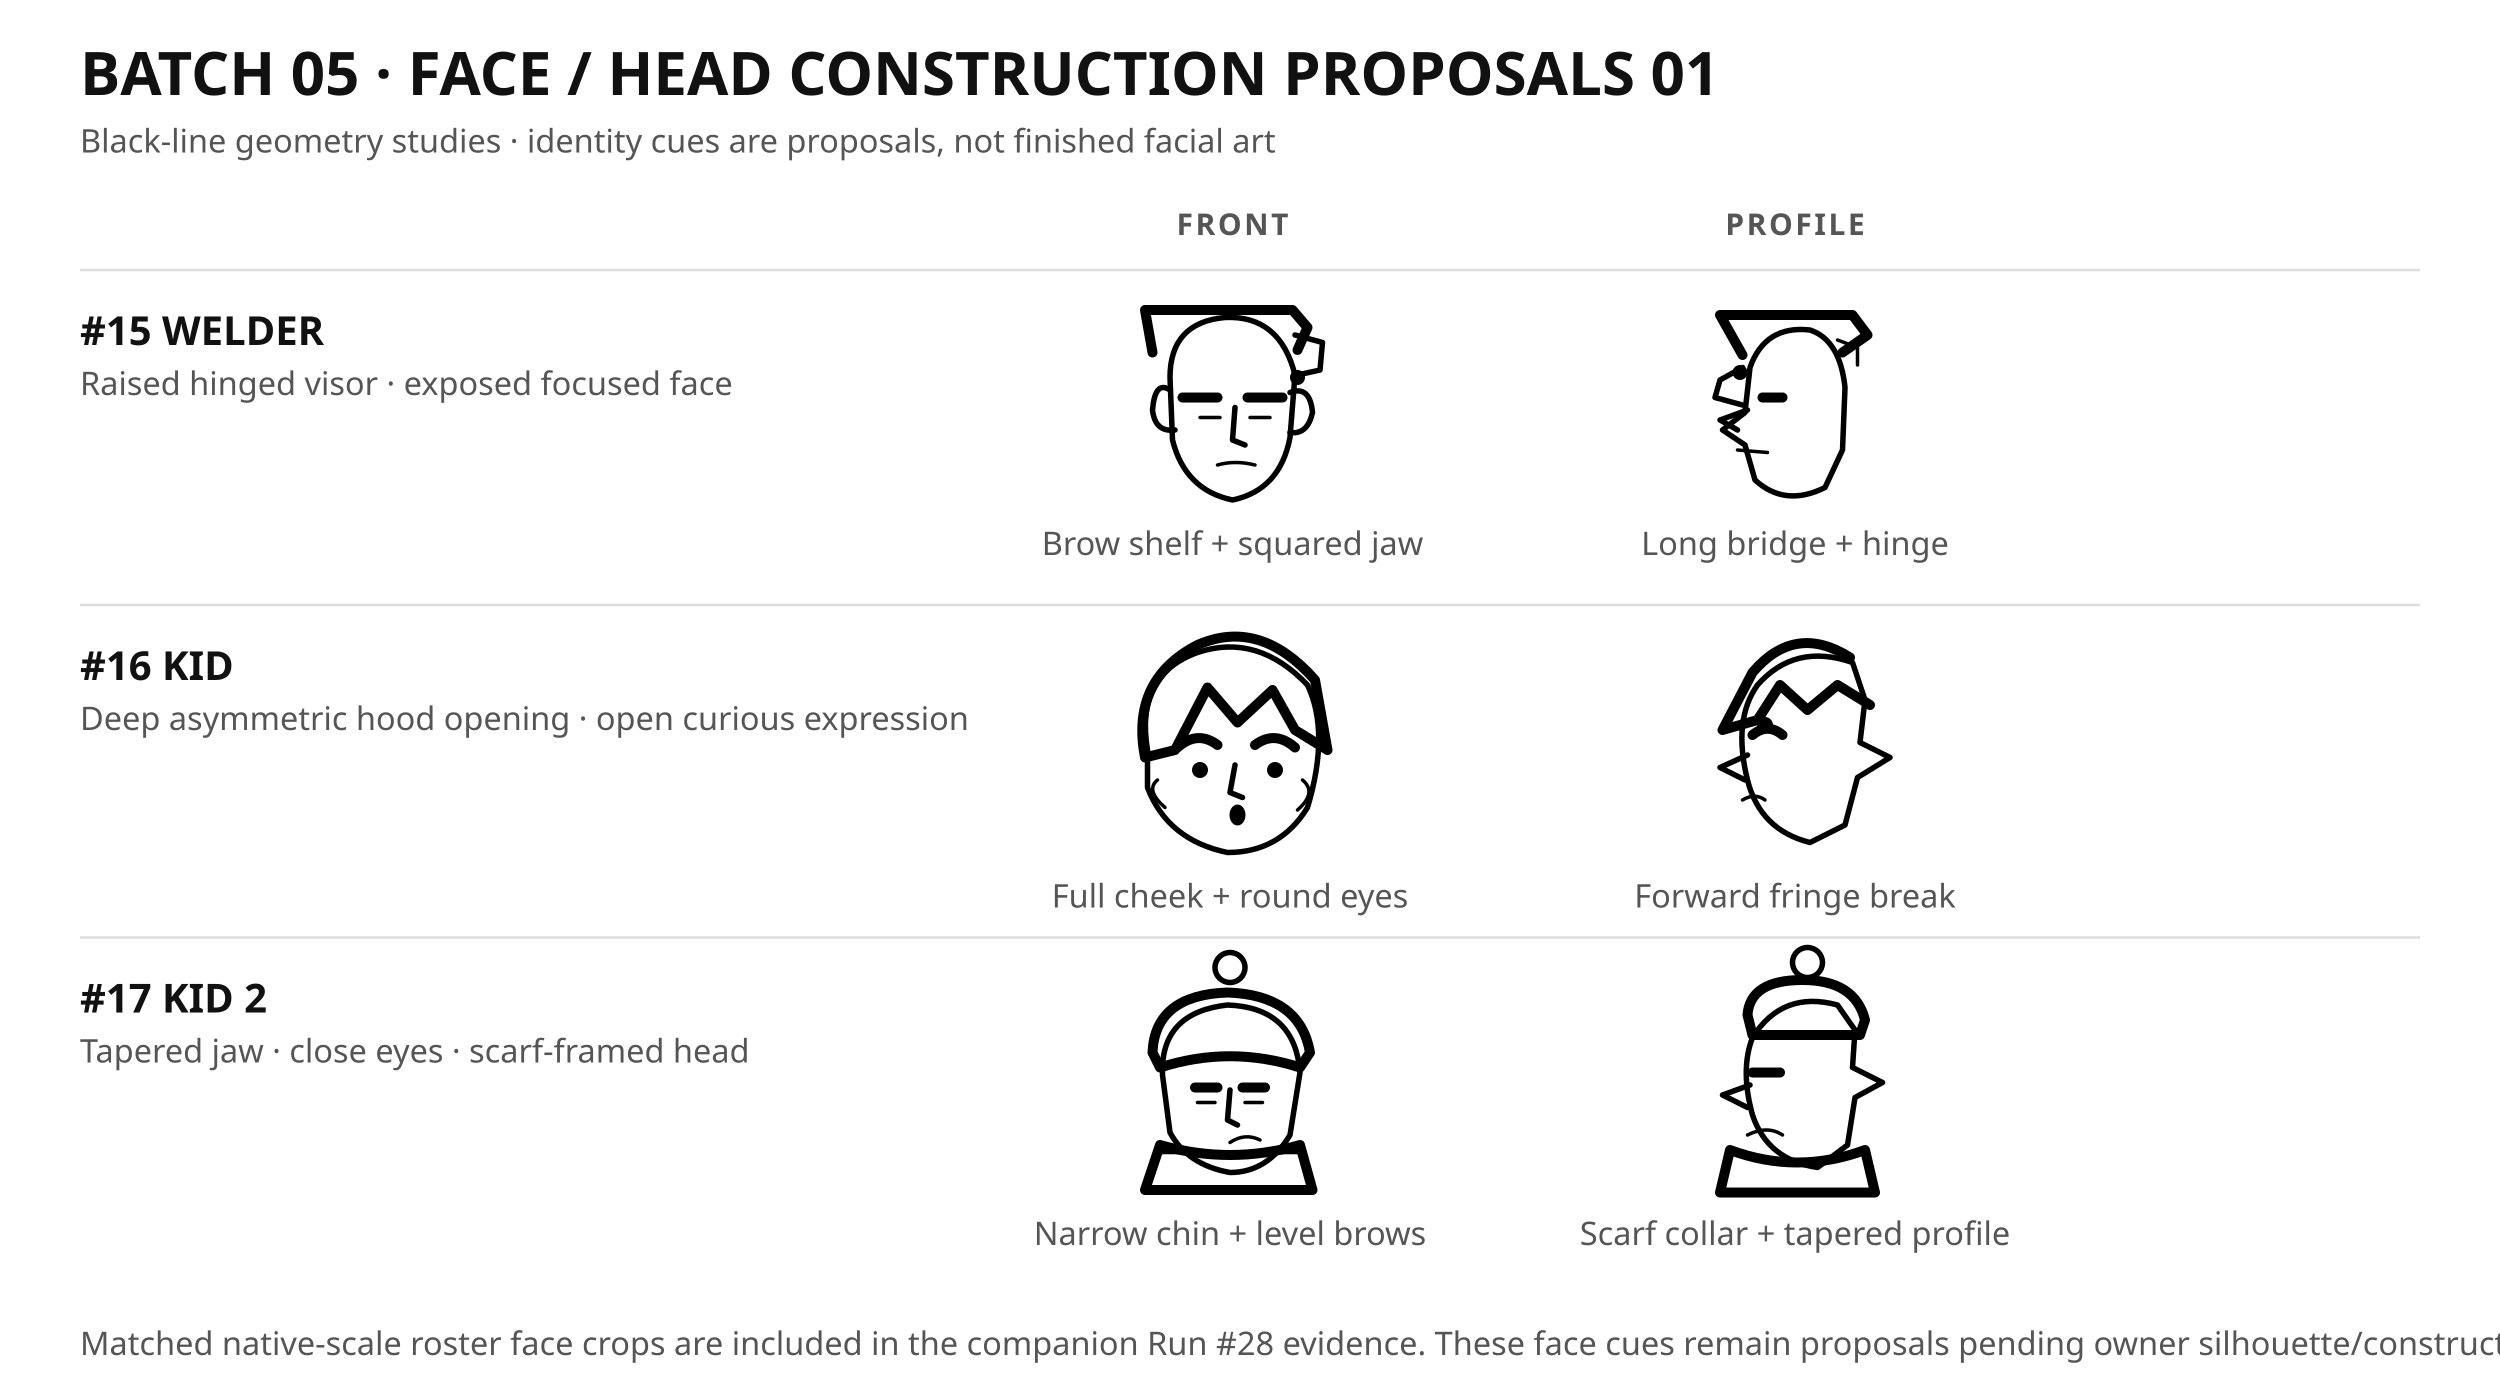
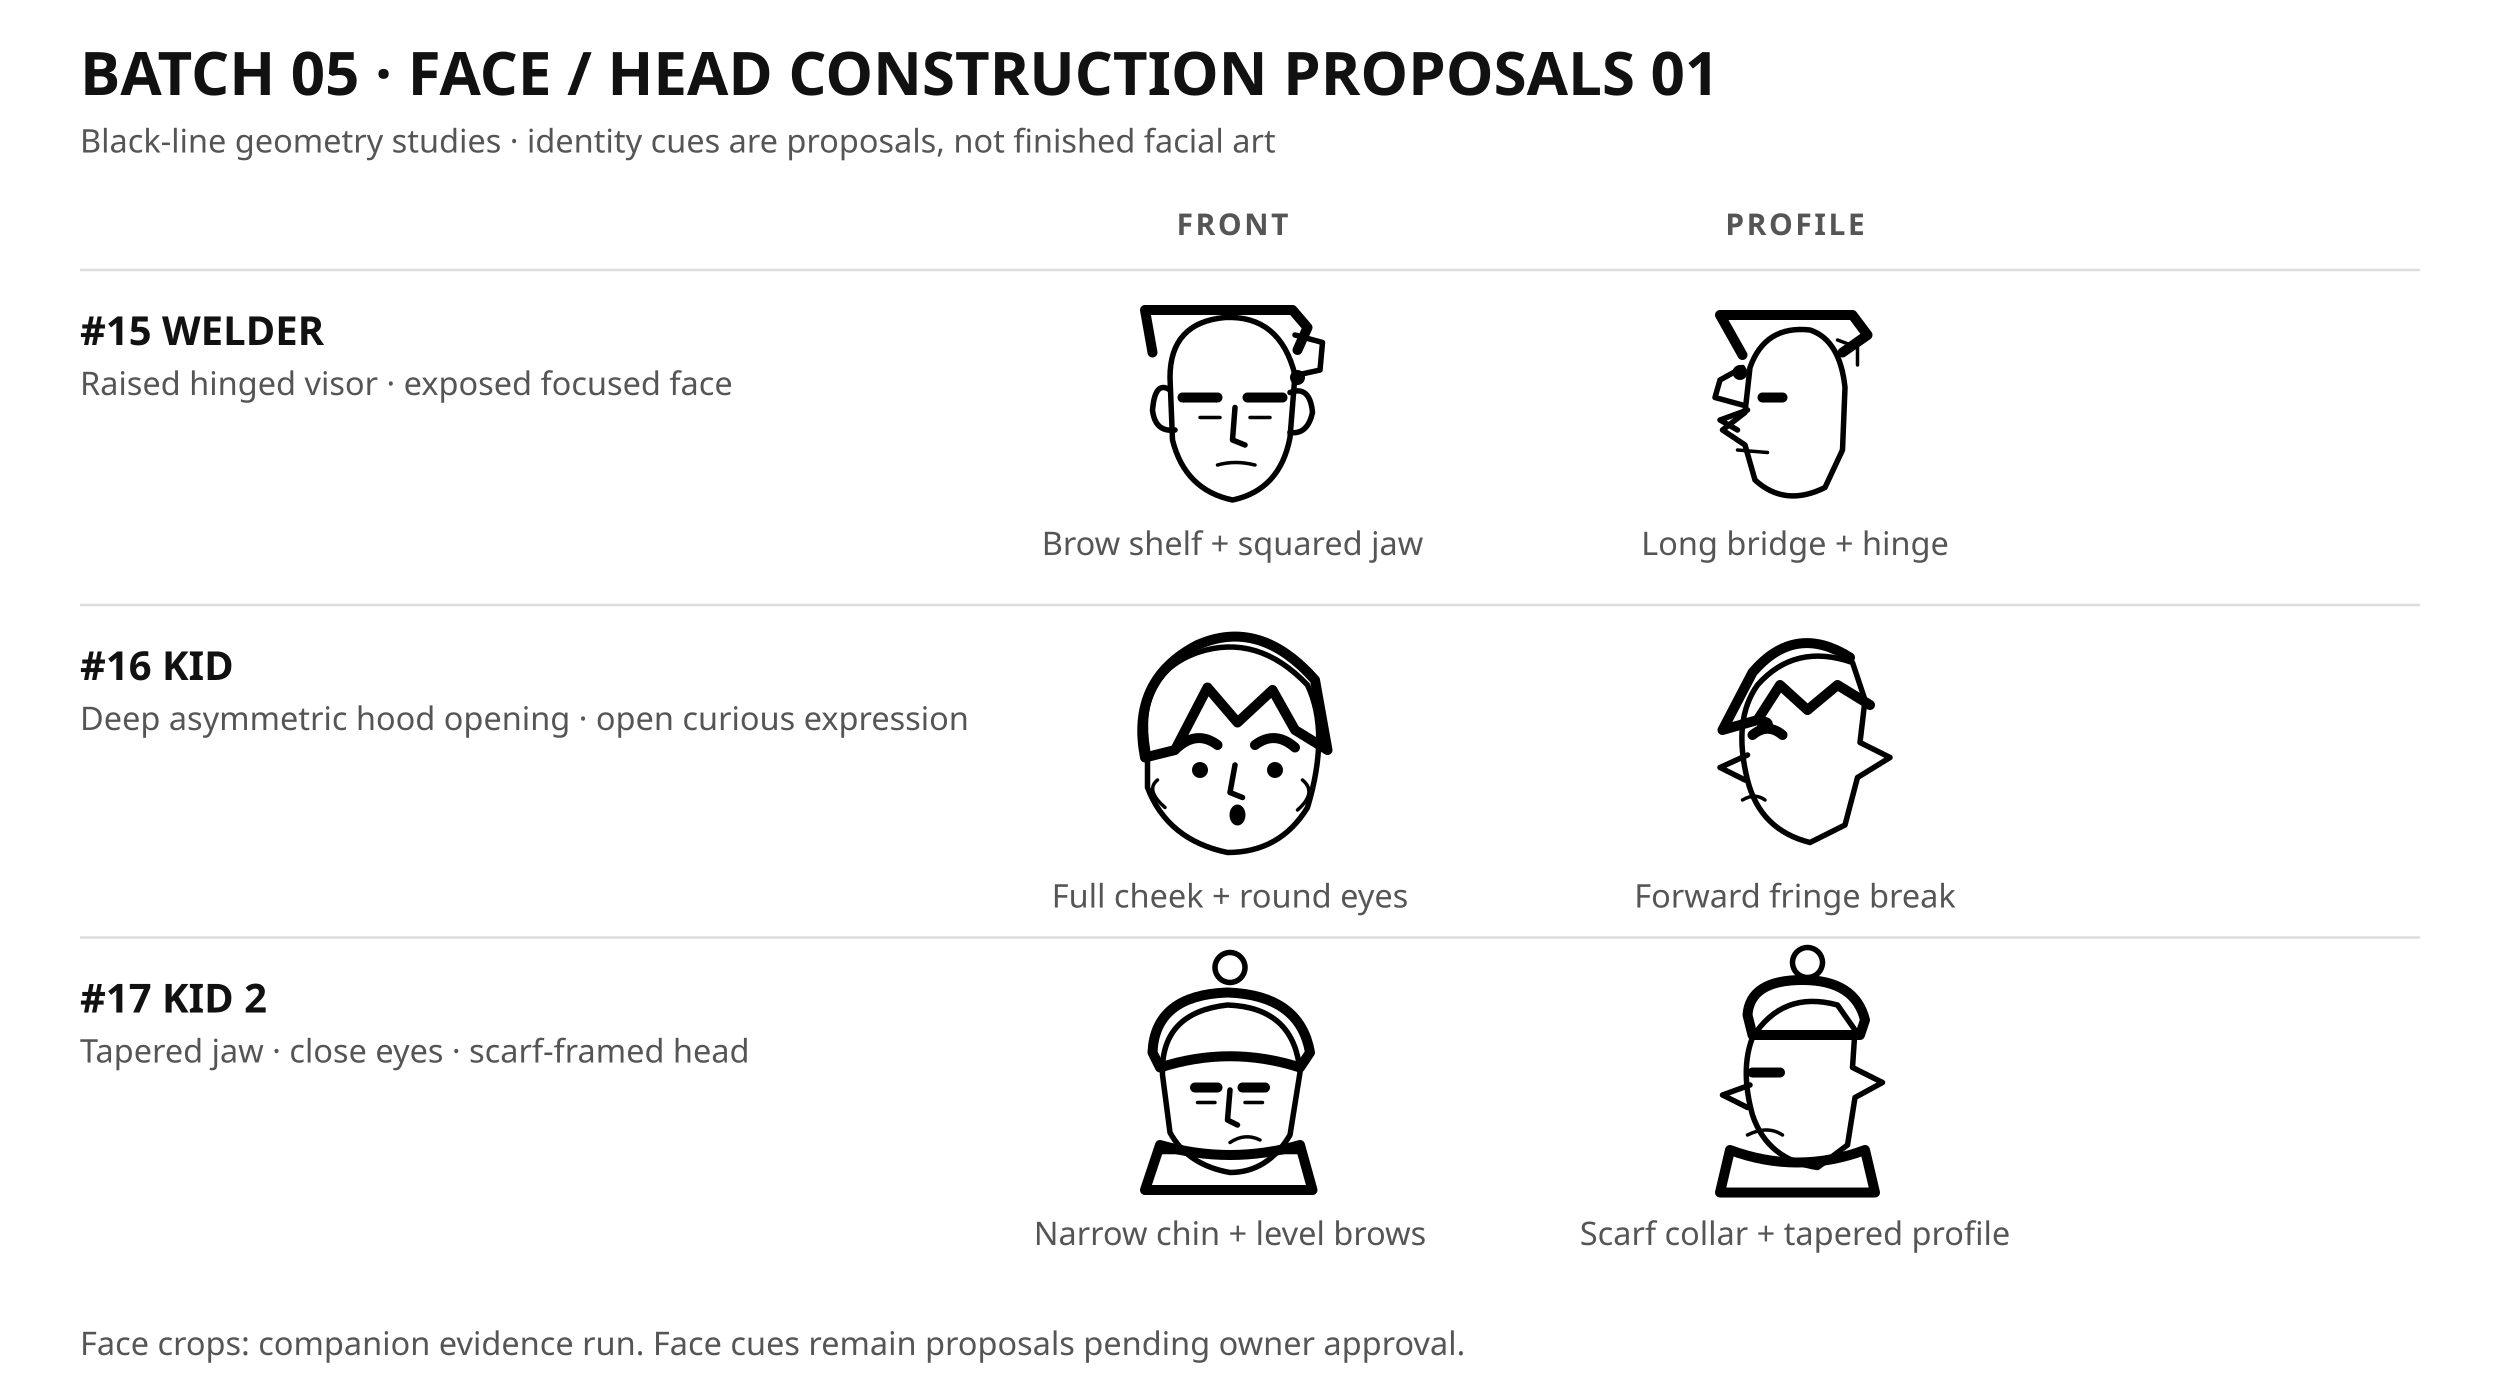
<svg xmlns="http://www.w3.org/2000/svg" width="1000" height="560" viewBox="0 0 1000 560" role="img" aria-labelledby="title desc">
  <rect width="1000" height="560" fill="#fff" />
  <style>
 .h{font:700 24px system-ui,sans-serif;fill:#111}.s{font:13px system-ui,sans-serif;fill:#555}
 .n{font:700 16px system-ui,sans-serif;fill:#111}.d{font:600 12px system-ui,sans-serif;fill:#555;letter-spacing:1px}
 .ink{fill:none;stroke:#000;stroke-width:2.2;stroke-linecap:round;stroke-linejoin:round}
 .heavy{fill:none;stroke:#000;stroke-width:4;stroke-linecap:round;stroke-linejoin:round}
 .solid{fill:#000;stroke:none}
 .fine{fill:none;stroke:#000;stroke-width:1.4;stroke-linecap:round;stroke-linejoin:round}
 .rule{stroke:#ddd;stroke-width:1}
</style>
  <text x="32" y="38" class="h">BATCH 05 · FACE / HEAD CONSTRUCTION PROPOSALS 01</text>
  <text x="32" y="61" class="s">Black-line geometry studies · identity cues are proposals, not finished facial art</text>
  <g class="d" text-anchor="middle">
    <text x="493" y="94">FRONT</text>
    <text x="718" y="94">PROFILE</text>
  </g>
  <line x1="32" y1="108" x2="968" y2="108" class="rule" />
  <text x="32" y="138" class="n">#15 WELDER</text>
  <text x="32" y="158" class="s">Raised hinged visor · exposed focused face</text>
  <g transform="translate(440 112)">
    <g class="ink">
      <path d="M28 39 Q28 17 50 15 Q72 14 78 38 L76 63 Q72 84 53 88 Q34 84 29 64 Z" />
      <path d="M28 44 Q22 40 21 52 Q22 61 30 60 M76 45 Q84 42 85 53 Q83 62 76 61" />
      <path d="M33 47 L47 47 M59 47 L73 47" class="heavy" />
      <path d="M40 55 L48 55 M60 55 L68 55" class="fine" />
      <path d="M54 51 L53 64 L58 66" />
      <path d="M47 74 Q54 72 62 74" class="fine" />
      <path d="M21 29 L18 12 L77 12 L83 19 L79 28" class="heavy" />
      <path d="M78 22 L89 25 L88 36 L79 38" class="ink" />
      <circle cx="79" cy="39" r="3" class="solid" />
    </g>
    <text x="53" y="110" class="s" text-anchor="middle">Brow shelf + squared jaw</text>
  </g>
  <g transform="translate(670 112)">
    <g class="ink">
      <path d="M54 20 Q36 18 30 35 L28 53 L19 60 L28 66 L32 80 Q44 91 60 83 L67 68 L68 43 Q66 24 54 20 Z" />
      <path d="M27 30 L18 14 L71 14 L77 22 L67 29" class="heavy" />
      <path d="M27 35 L18 40 L16 47 L27 50" class="ink" />
      <path d="M35 47 L43 47" class="heavy" />
      <path d="M29 52 L18 56 L25 60" />
      <path d="M25 68 L37 69" class="fine" />
      <circle cx="26" cy="37" r="3" class="solid" />
      <path d="M65 24 L73 27 L73 34" class="fine" />
    </g>
    <text x="48" y="110" class="s" text-anchor="middle">Long bridge + hinge</text>
  </g>
  <line x1="32" y1="242" x2="968" y2="242" class="rule" />
  <text x="32" y="272" class="n">#16 KID</text>
  <text x="32" y="292" class="s">Deep asymmetric hood opening · open curious expression</text>
  <g transform="translate(440 245)">
    <g class="ink">
      <path d="M19 55 Q14 25 39 16 Q63 8 83 29 Q92 48 83 78 Q72 96 51 96 Q27 91 19 70 Z" />
      <path d="M18 58 Q12 27 39 13 Q64 2 86 27 L91 55 L78 47 L69 31 L55 44 L43 30 L30 55 Z" class="heavy" />
      <path d="M31 54 Q39 47 47 53 M62 53 Q70 47 78 54" class="heavy" />
      <circle cx="40" cy="63" r="3.2" class="solid" />
      <circle cx="70" cy="63" r="3.2" class="solid" />
      <path d="M54 61 L52 72 L57 74" />
      <ellipse cx="55" cy="81" rx="3.2" ry="4.2" class="solid" />
      <path d="M23 67 Q18 71 26 78 M81 67 Q87 72 79 79" class="fine" />
    </g>
    <text x="52" y="118" class="s" text-anchor="middle">Full cheek + round eyes</text>
  </g>
  <g transform="translate(670 245)">
    <g class="ink">
      <path d="M71 20 Q48 12 33 29 Q23 43 29 67 Q34 87 54 92 L68 85 L73 66 L86 58 L74 52 L76 35 Z" />
      <path d="M70 18 Q48 4 31 24 L19 47 L33 43 L42 29 L53 39 L65 29 L78 37" class="heavy" />
      <path d="M31 49 Q37 44 43 49" class="heavy" />
      <path d="M29 57 L18 62 L28 67" />
      <path d="M27 75 Q32 72 36 75" class="fine" />
      <circle cx="36" cy="45" r="3.2" class="solid" />
    </g>
    <text x="48" y="118" class="s" text-anchor="middle">Forward fringe break</text>
  </g>
  <line x1="32" y1="375" x2="968" y2="375" class="rule" />
  <text x="32" y="405" class="n">#17 KID 2</text>
  <text x="32" y="425" class="s">Tapered jaw · close eyes · scarf-framed head</text>
  <g transform="translate(440 378)">
    <g class="ink">
      <path d="M25 52 Q24 27 51 24 Q78 25 80 51 L76 76 Q67 91 52 91 Q35 88 28 75 Z" />
      <path d="M21 43 Q22 20 51 19 Q80 20 84 43 L80 49 Q52 40 24 49 Z" class="heavy" />
      <circle cx="52" cy="9" r="6" class="ink" />
      <path d="M38 57 L47 57 M57 57 L66 57" class="heavy" />
      <path d="M39 63 L46 63 M58 63 L65 63" class="fine" />
      <path d="M52 58 L51 70 L55 72" />
      <path d="M52 79 Q58 75 64 78" class="fine" />
      <path d="M24 80 Q52 88 80 80 L85 98 L18 98 Z" class="heavy" />
      <path d="M24 83 L80 83" class="fine" />
    </g>
    <text x="52" y="120" class="s" text-anchor="middle">Narrow chin + level brows</text>
  </g>
  <g transform="translate(670 378)">
    <g class="ink">
      <path d="M65 24 Q43 18 31 37 Q26 50 31 68 Q37 86 57 89 L69 80 L72 61 L83 55 L71 49 L72 34 Z" />
      <path d="M29 28 Q30 14 51 14 Q72 14 76 30 L74 36 L31 36 Z" class="heavy" />
      <circle cx="53" cy="7" r="6" class="ink" />
      <path d="M31 51 L42 51" class="heavy" />
      <path d="M30 56 L19 60 L29 65" />
      <path d="M29 76 Q37 72 43 76" class="fine" />
      <path d="M22 82 Q49 92 76 82 L80 99 L18 99 Z" class="heavy" />
    </g>
    <text x="48" y="120" class="s" text-anchor="middle">Scarf collar + tapered profile</text>
  </g>
-   <text x="32" y="542" class="s">Matched native-scale roster face crops are included in the companion Run #28 evidence. These face cues remain proposals pending owner silhouette/construction approval.</text>
+   <text x="32" y="542" class="s">Face crops: companion evidence run. Face cues remain proposals pending owner approval.</text>
</svg>
